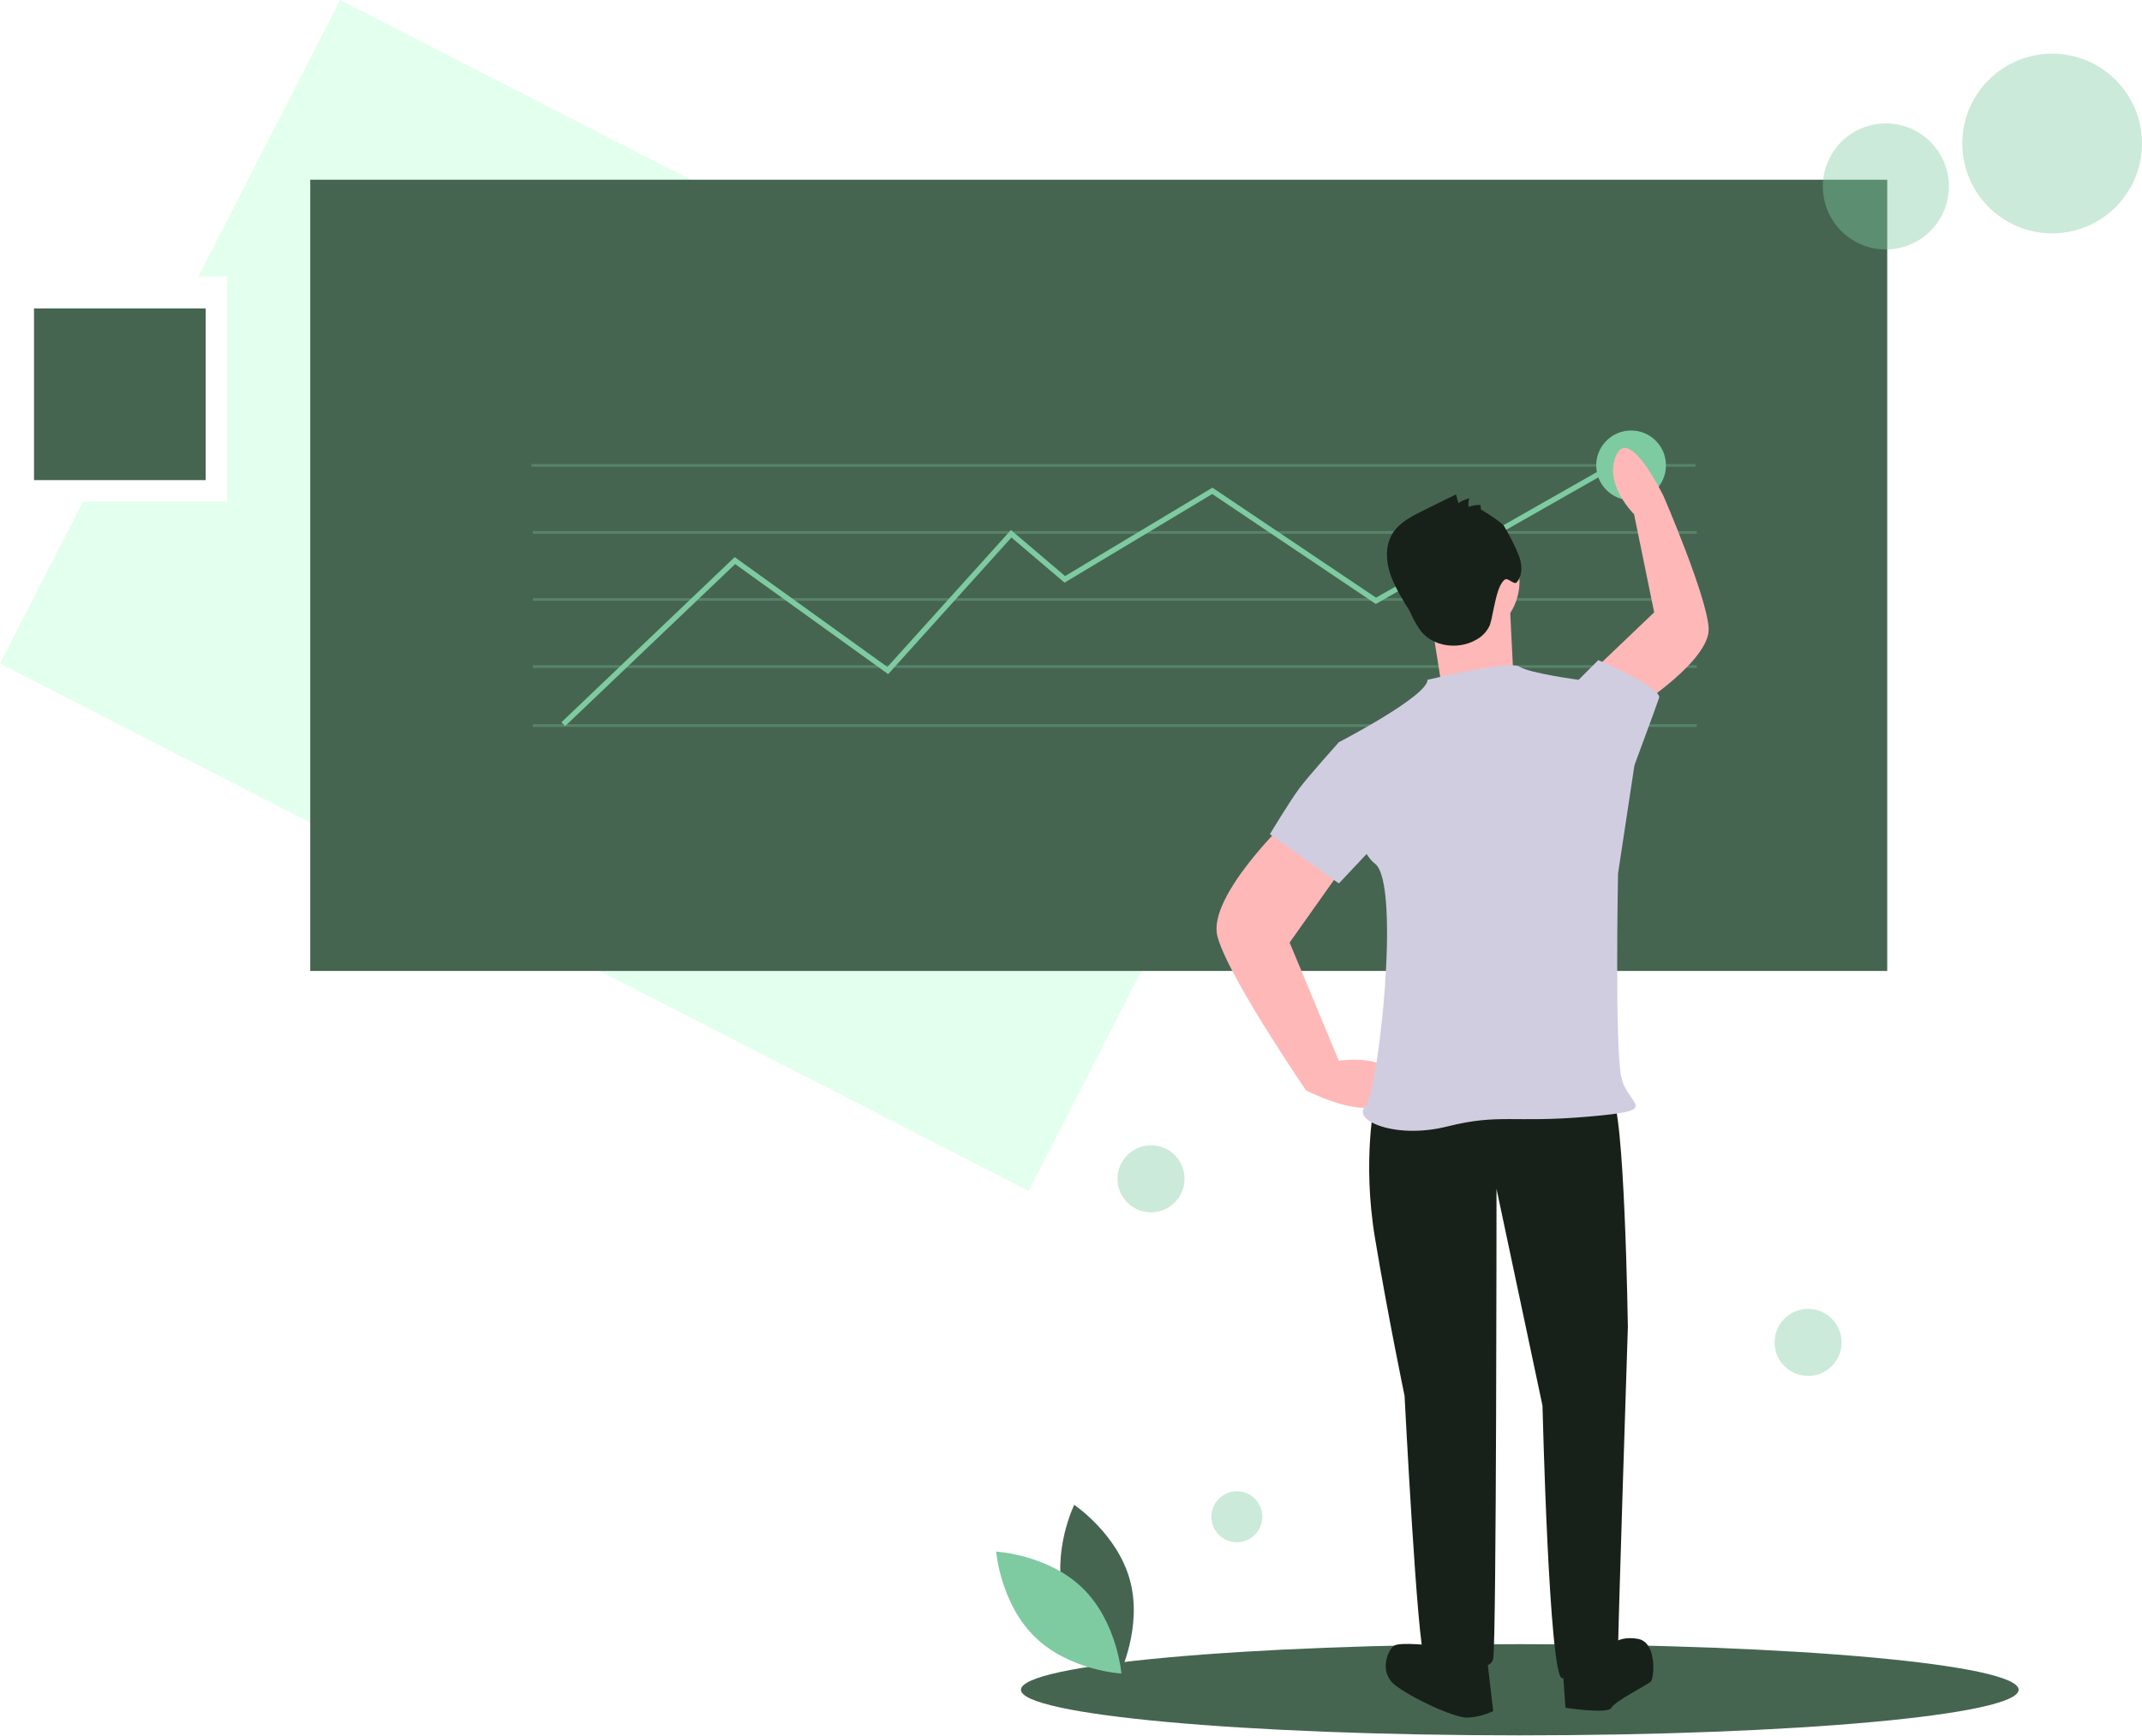
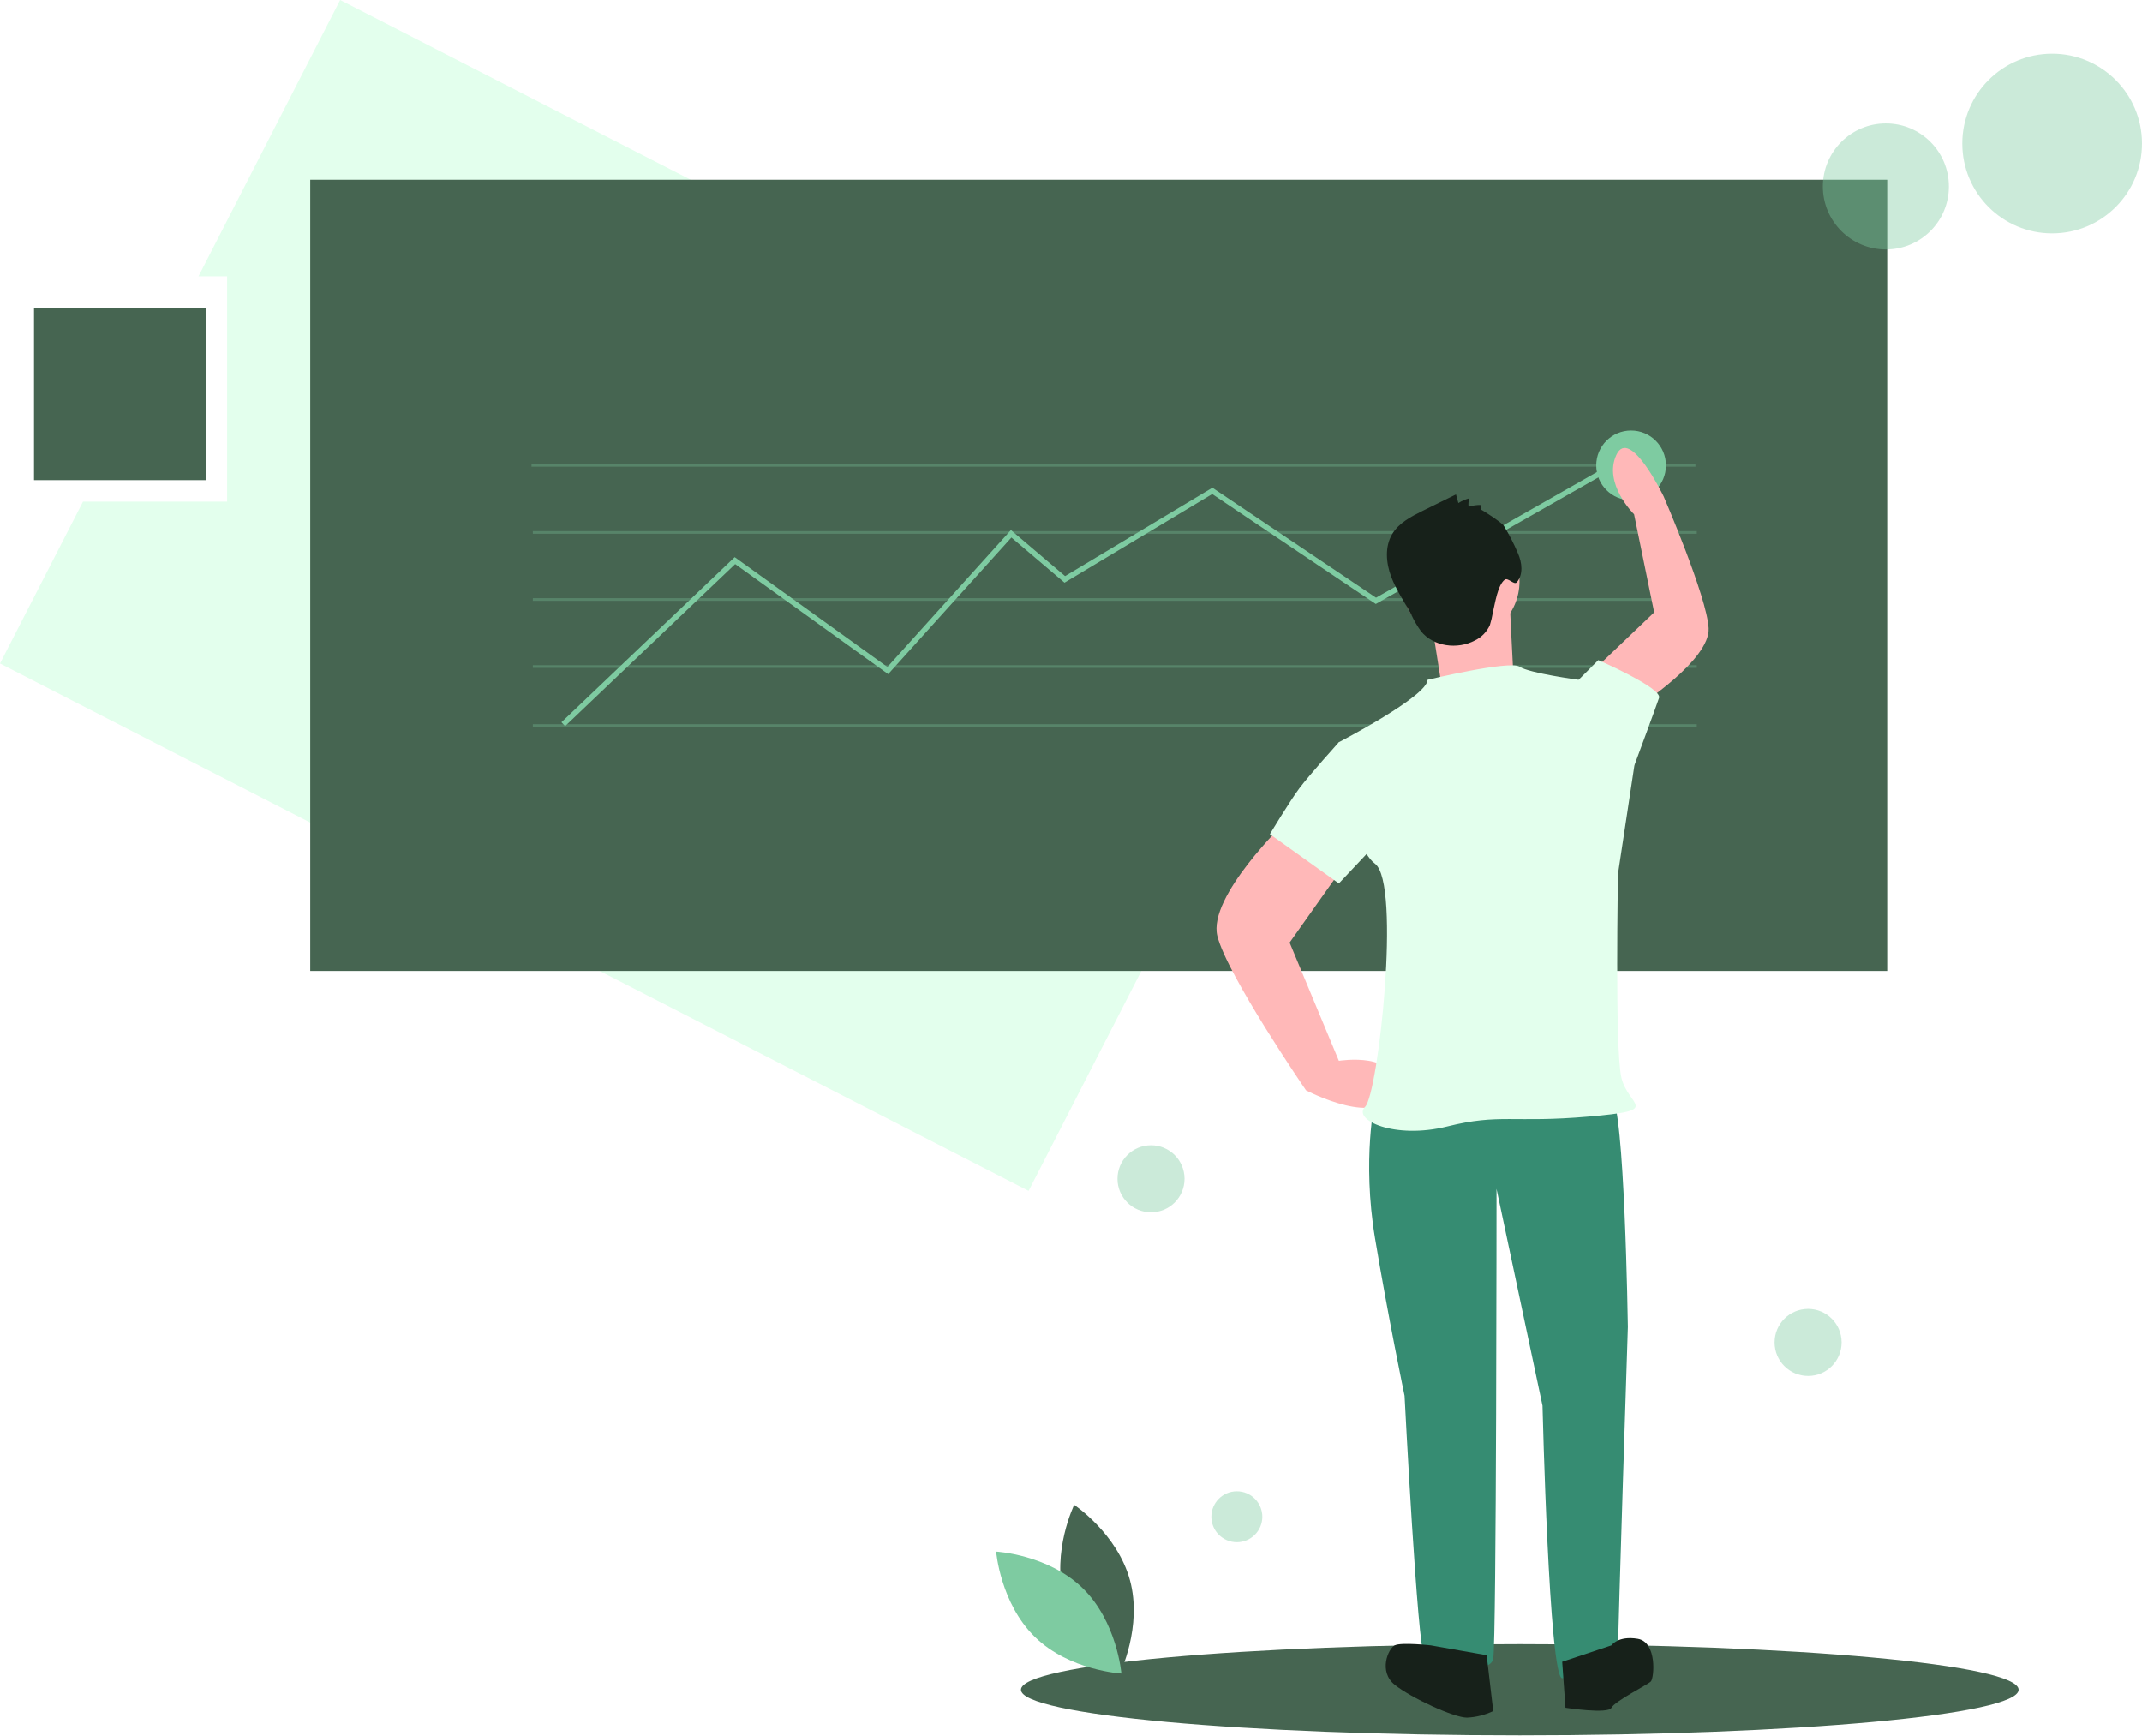
<svg xmlns="http://www.w3.org/2000/svg" id="bca70d0a-57dd-451b-a82c-bb6927f27458" data-name="Layer 1" width="798.681" height="647.009" viewBox="0 0 798.681 647.009">
  <polygon points="126.832 0 74.02 103.009 84.681 103.009 84.681 187.009 30.953 187.009 0 247.381 383.53 444.017 510.363 196.636 126.832 0" fill="#E3FFED" />
  <rect x="115.681" y="67.009" width="588" height="295" fill="#466551" />
  <rect x="198.181" y="173.009" width="434" height="1" fill="#7ECBA1" opacity="0.3" />
  <rect x="198.681" y="198.009" width="434" height="1" fill="#7ECBA1" opacity="0.3" />
  <rect x="198.681" y="248.009" width="434" height="1" fill="#7ECBA1" opacity="0.3" />
  <rect x="198.681" y="270.009" width="434" height="1" fill="#7ECBA1" opacity="0.3" />
  <rect x="198.681" y="223.009" width="434" height="1" fill="#7ECBA1" opacity="0.3" />
  <ellipse cx="566.681" cy="630.009" rx="186" ry="17" fill="#466551" />
  <polygon points="210.722 270.733 209.342 269.285 273.943 207.712 330.889 248.674 376.94 197.618 397.133 214.782 452.062 181.824 513.076 222.833 608.837 168.364 609.825 170.102 512.988 225.184 452.002 184.193 396.931 217.235 377.124 200.399 331.175 251.343 274.121 210.305 210.722 270.733" fill="#7ECBA1" />
  <path d="M597.416,722.342c4.7,17.374,20.798,28.134,20.798,28.134s8.478-17.409,3.778-34.782-20.798-28.134-20.798-28.134S592.716,704.968,597.416,722.342Z" transform="translate(-200.6594 -126.4957)" fill="#466551" />
  <path d="M604.322,718.608c12.897,12.554,14.472,31.854,14.472,31.854s-19.335-1.056-32.231-13.61-14.472-31.854-14.472-31.854S591.426,706.054,604.322,718.608Z" transform="translate(-200.6594 -126.4957)" fill="#7ECBA1" />
  <circle cx="765.181" cy="53.509" r="33.5" fill="#7ECBA1" opacity="0.4" />
  <circle cx="703.181" cy="69.509" r="23.5" fill="#7ECBA1" opacity="0.4" />
  <circle cx="674.181" cy="500.509" r="12.5" fill="#7ECBA1" opacity="0.4" />
  <circle cx="461.181" cy="565.509" r="9.5" fill="#7ECBA1" opacity="0.4" />
  <circle cx="429.181" cy="439.509" r="12.5" fill="#7ECBA1" opacity="0.4" />
  <circle cx="608.181" cy="173.509" r="13" fill="#7ECBA1" />
-   <path d="M724.373,535.47l-11.021,1.224s-4.898,22.041,0,51.429,11.021,58.776,11.021,58.776,4.898,95.511,7.347,96.736,24.49,8.572,25.715,1.224,1.224-175.104,1.224-175.104l17.143,80.817s2.449,101.634,7.347,101.634,20.817-1.224,20.817-9.796,3.674-121.226,3.674-121.226-1.224-83.266-6.123-85.715S724.373,535.47,724.373,535.47Z" transform="translate(-200.6594 -126.4957)" fill="#17211A" />
+   <path d="M724.373,535.47l-11.021,1.224s-4.898,22.041,0,51.429,11.021,58.776,11.021,58.776,4.898,95.511,7.347,96.736,24.49,8.572,25.715,1.224,1.224-175.104,1.224-175.104l17.143,80.817s2.449,101.634,7.347,101.634,20.817-1.224,20.817-9.796,3.674-121.226,3.674-121.226-1.224-83.266-6.123-85.715S724.373,535.47,724.373,535.47Z" transform="translate(-200.6594 -126.4957)" fill="#368C72" />
  <path d="M734.169,739.962s-11.021-1.224-13.47,0-6.122,9.796,0,14.694,22.041,12.245,26.939,12.245a25.331,25.331,0,0,0,9.796-2.449l-2.449-20.817Z" transform="translate(-200.6594 -126.4957)" fill="#17211A" />
  <path d="M783.149,746.084l1.224,17.143s15.919,2.449,17.143,0,13.47-8.572,14.694-9.796,2.449-14.694-4.898-15.919-9.796,2.449-9.796,2.449Z" transform="translate(-200.6594 -126.4957)" fill="#17211A" />
  <path d="M680.291,432.612s-29.388,28.164-25.715,42.858S687.638,533.021,687.638,533.021s28.164,14.694,31.837,0-19.592-11.021-19.592-11.021l-18.368-44.082,20.817-29.388Z" transform="translate(-200.6594 -126.4957)" fill="#ffb8b8" />
  <path d="M811.605,389.765s26.771-17.216,26.152-29.043-16.758-49.12-16.758-49.12-12.625-26.249-17.645-15.522,6.597,22.147,6.597,22.147l7.497,36.582-20.376,19.439Z" transform="translate(-200.6594 -126.4957)" fill="#ffb8b8" />
  <circle cx="544.53" cy="216.728" r="22.041" fill="#ffb8b8" />
  <path d="M734.169,356.693l3.674,23.266,26.939-4.898s-1.224-23.266-1.224-25.715S734.169,356.693,734.169,356.693Z" transform="translate(-200.6594 -126.4957)" fill="#ffb8b8" />
-   <path d="M732.945,379.958s30.613-7.347,34.286-4.898,22.041,4.898,22.041,4.898l20.817,31.837-6.122,40.409s-1.225,64.899,1.224,75.919,15.919,12.245-12.245,14.694-33.062-1.224-52.654,3.674-35.511-2.449-30.613-7.347,13.47-83.266,3.674-90.613-13.47-45.307-13.47-45.307S732.945,386.081,732.945,379.958Z" transform="translate(-200.6594 -126.4957)" fill="#d0cde1" />
-   <path d="M785.598,383.632l3.674-3.674,7.347-7.347s23.878,10.408,22.653,14.082-9.184,25.102-9.184,25.102l-11.021,3.674Z" transform="translate(-200.6594 -126.4957)" fill="#d0cde1" />
-   <path d="M714.577,405.673l-14.694-2.449s-11.021,12.245-14.694,17.143-11.021,17.143-11.021,17.143l25.715,18.368,19.592-20.817Z" transform="translate(-200.6594 -126.4957)" fill="#d0cde1" />
+   <path d="M732.945,379.958s30.613-7.347,34.286-4.898,22.041,4.898,22.041,4.898l20.817,31.837-6.122,40.409s-1.225,64.899,1.224,75.919,15.919,12.245-12.245,14.694-33.062-1.224-52.654,3.674-35.511-2.449-30.613-7.347,13.47-83.266,3.674-90.613-13.47-45.307-13.47-45.307S732.945,386.081,732.945,379.958Z" transform="translate(-200.6594 -126.4957)" fill="#E3FFED" />
+   <path d="M785.598,383.632l3.674-3.674,7.347-7.347s23.878,10.408,22.653,14.082-9.184,25.102-9.184,25.102l-11.021,3.674Z" transform="translate(-200.6594 -126.4957)" fill="#E3FFED" />
+   <path d="M714.577,405.673l-14.694-2.449s-11.021,12.245-14.694,17.143-11.021,17.143-11.021,17.143l25.715,18.368,19.592-20.817Z" transform="translate(-200.6594 -126.4957)" fill="#E3FFED" />
  <path d="M752.882,316.52l-.226-1.766a13.88,13.88,0,0,0-4.411.693,7.247,7.247,0,0,1,.272-3.173,14.108,14.108,0,0,0-4.083,1.775l-.89-3.222-12.241,6.033c-4.394,2.166-9.027,4.545-11.539,8.751-2.8,4.689-2.313,10.715-.399,15.83s5.095,9.641,7.645,14.471a36.154,36.154,0,0,0,3.474,5.913c4.621,5.76,13.615,6.924,20.129,3.447a11.649,11.649,0,0,0,5.578-5.74,37.302,37.302,0,0,0,1.114-4.753c.806-3.292,1.741-10.086,4.415-12.168,1.176-.916,3.509,2.121,4.484.993,2.505-2.9,1.98-7.371.424-10.874a79.34,79.34,0,0,0-5.223-10.188C760.564,321.23,752.855,316.309,752.882,316.52Z" transform="translate(-200.6594 -126.4957)" fill="#17211A" />
  <rect x="12.681" y="115.009" width="64" height="64" fill="#466551" />
</svg>
